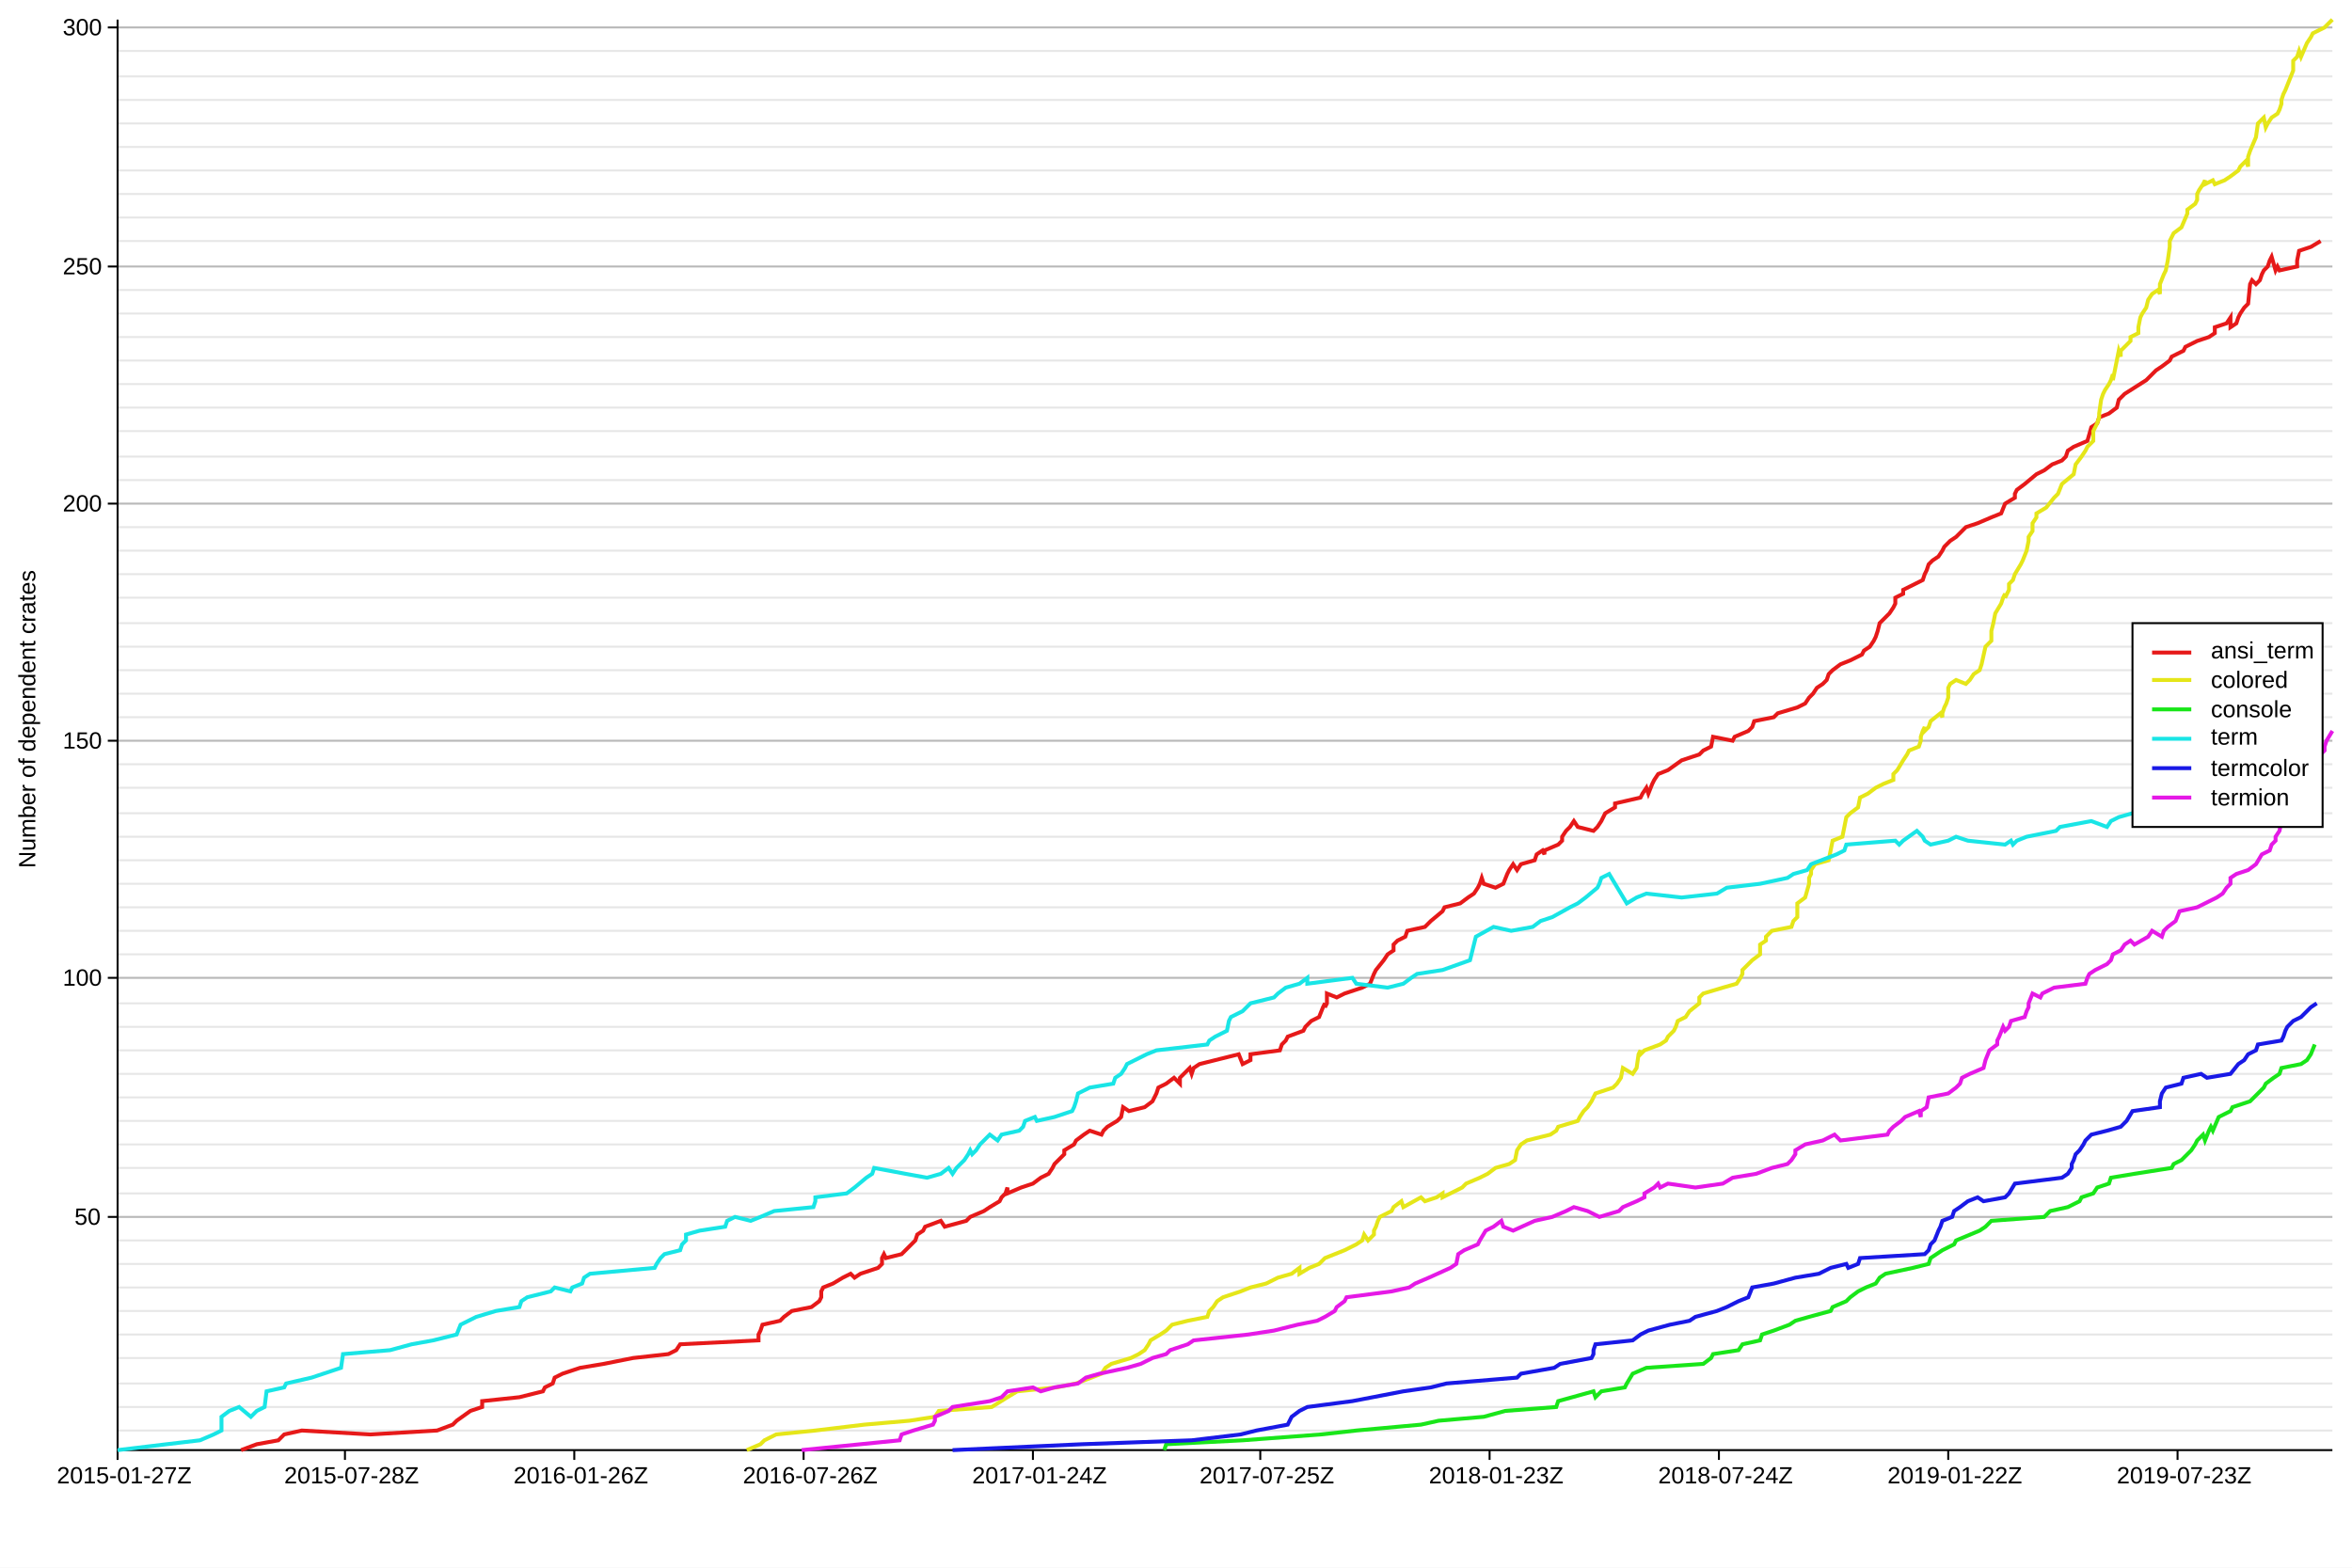
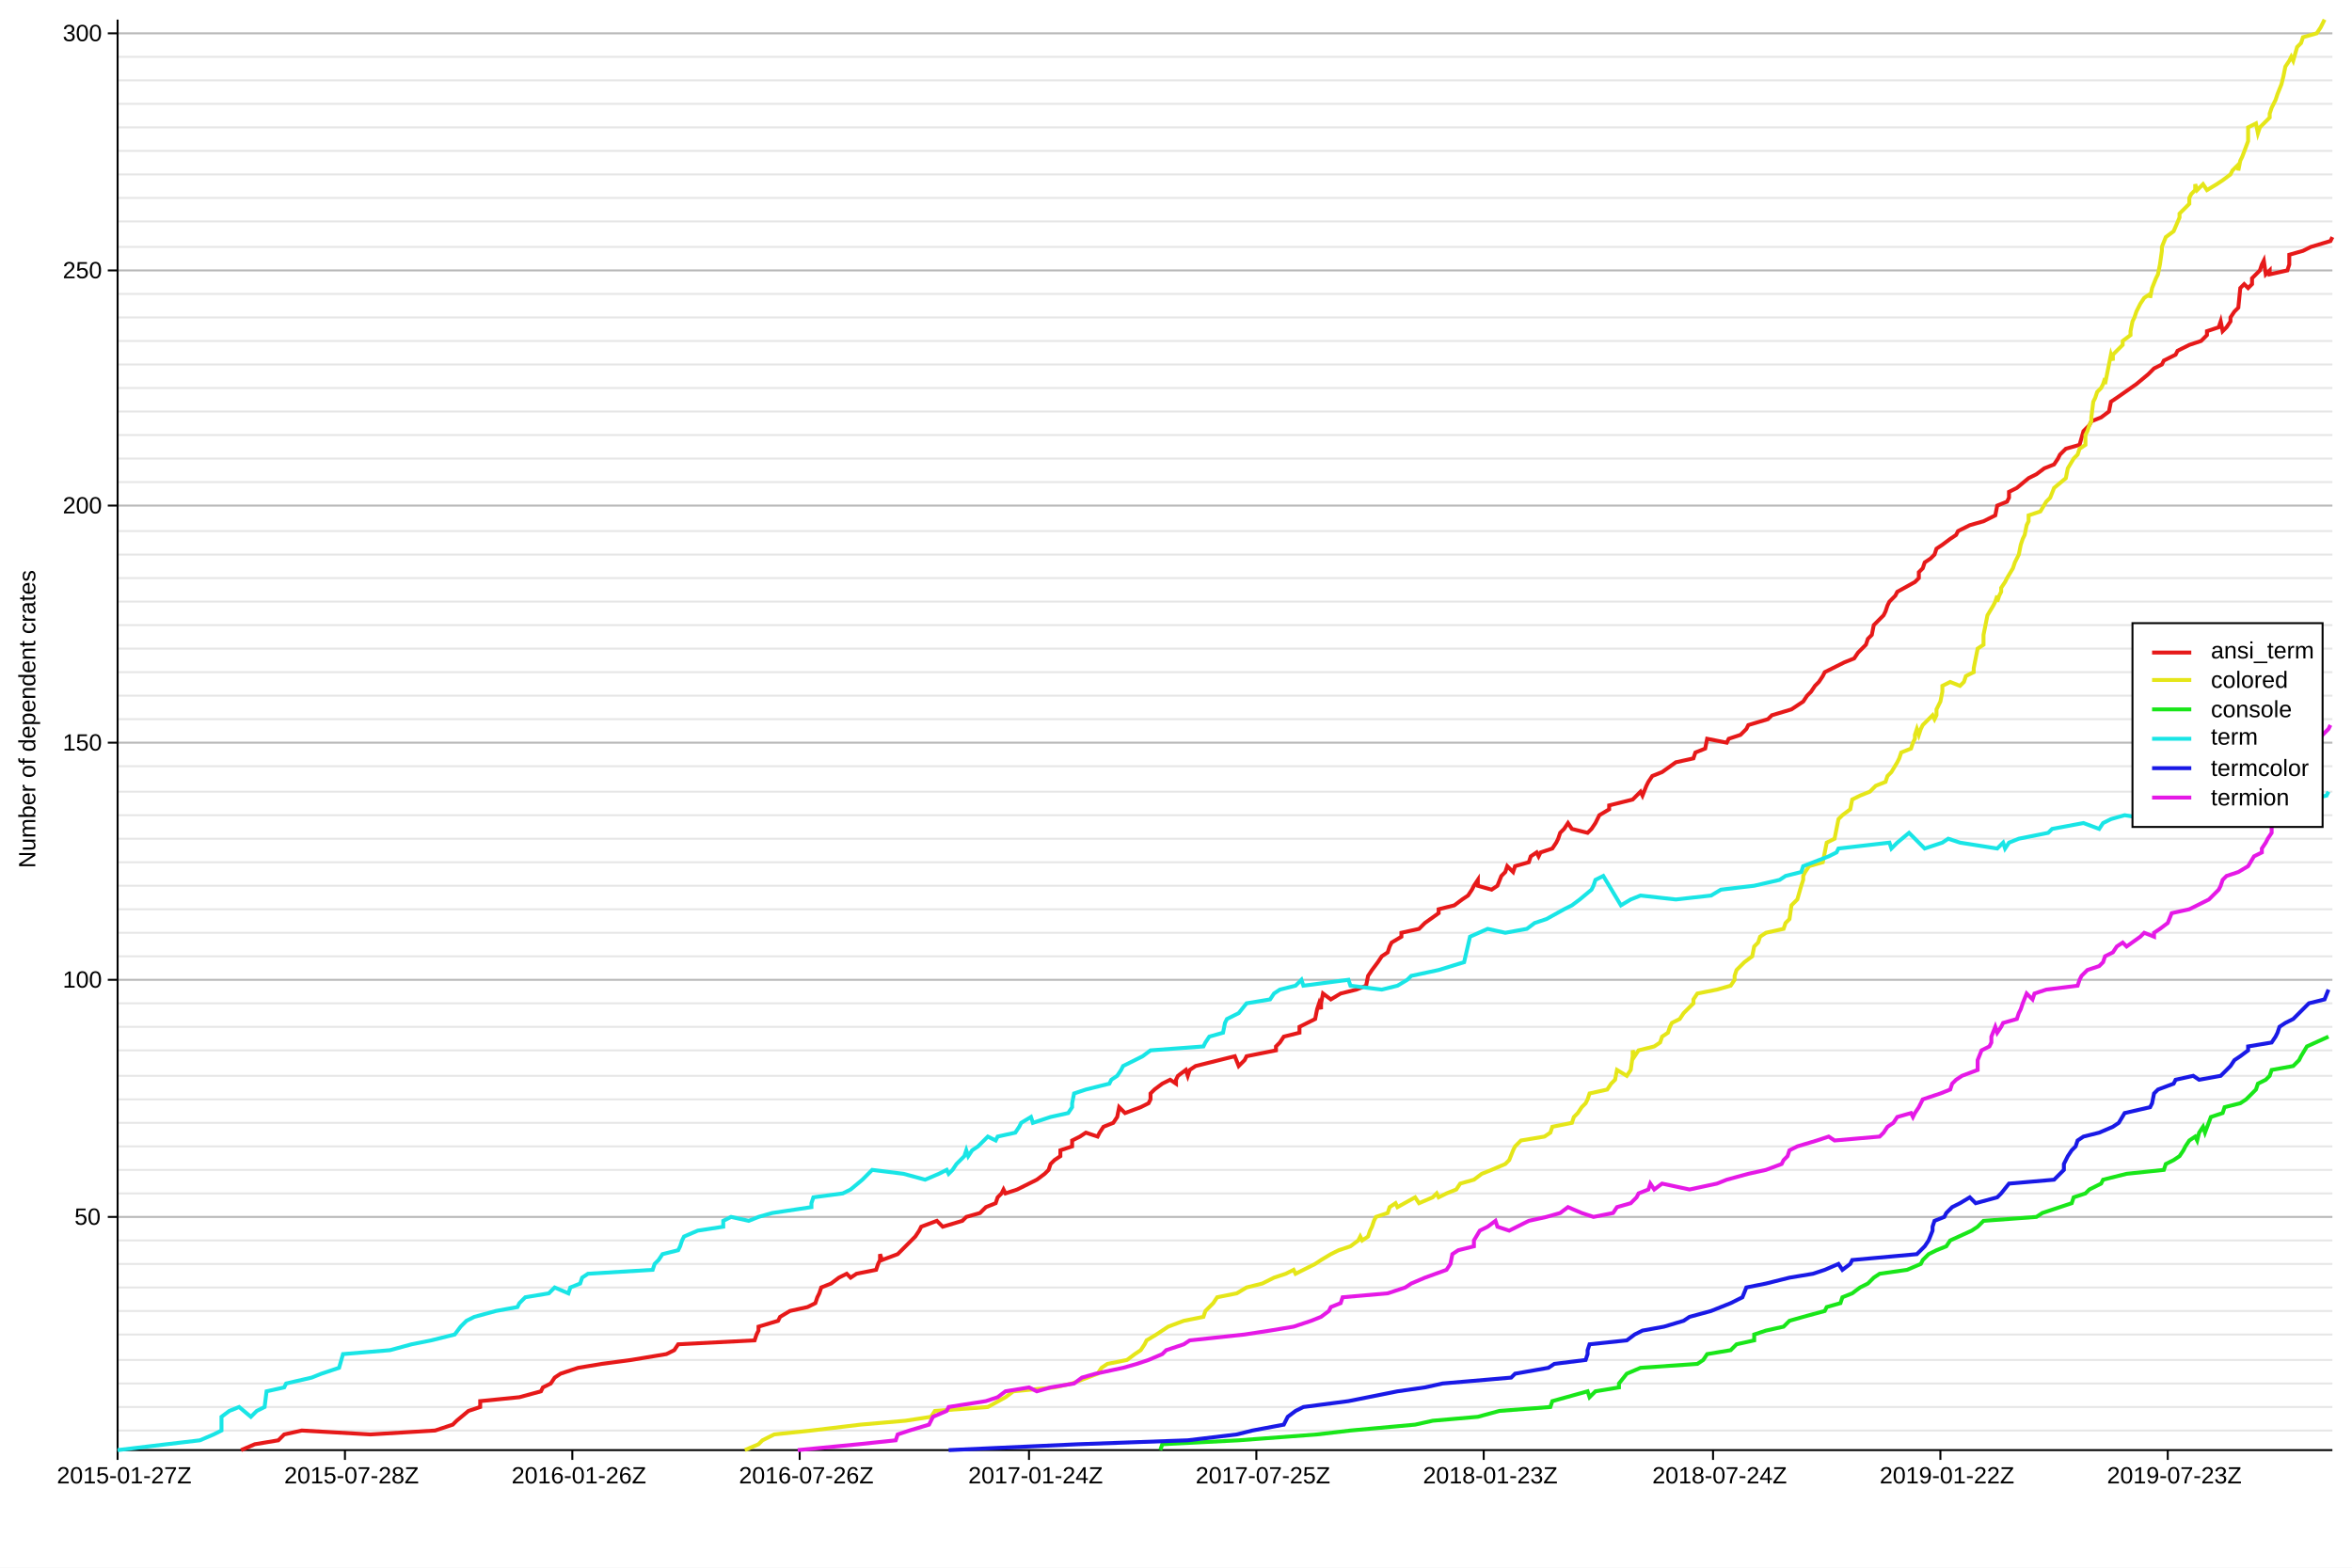
<svg xmlns="http://www.w3.org/2000/svg" viewBox="0 0 1200 800">
  <rect fill="#FFFFFF" height="800" opacity="1" stroke="none" width="1200" x="0" y="0" />
  <line opacity="0.1" stroke="#000000" stroke-width="1" x1="60" x2="1190" y1="730" y2="730" />
  <line opacity="0.1" stroke="#000000" stroke-width="1" x1="60" x2="1190" y1="718" y2="718" />
  <line opacity="0.1" stroke="#000000" stroke-width="1" x1="60" x2="1190" y1="706" y2="706" />
-   <line opacity="0.1" stroke="#000000" stroke-width="1" x1="60" x2="1190" y1="693" y2="693" />
+   <line opacity="0.1" stroke="#000000" stroke-width="1" x1="60" x2="1190" y1="694" y2="694" />
  <line opacity="0.1" stroke="#000000" stroke-width="1" x1="60" x2="1190" y1="681" y2="681" />
  <line opacity="0.1" stroke="#000000" stroke-width="1" x1="60" x2="1190" y1="669" y2="669" />
  <line opacity="0.1" stroke="#000000" stroke-width="1" x1="60" x2="1190" y1="657" y2="657" />
  <line opacity="0.1" stroke="#000000" stroke-width="1" x1="60" x2="1190" y1="645" y2="645" />
  <line opacity="0.1" stroke="#000000" stroke-width="1" x1="60" x2="1190" y1="633" y2="633" />
  <line opacity="0.1" stroke="#000000" stroke-width="1" x1="60" x2="1190" y1="621" y2="621" />
  <line opacity="0.1" stroke="#000000" stroke-width="1" x1="60" x2="1190" y1="609" y2="609" />
-   <line opacity="0.1" stroke="#000000" stroke-width="1" x1="60" x2="1190" y1="596" y2="596" />
-   <line opacity="0.1" stroke="#000000" stroke-width="1" x1="60" x2="1190" y1="584" y2="584" />
-   <line opacity="0.1" stroke="#000000" stroke-width="1" x1="60" x2="1190" y1="572" y2="572" />
-   <line opacity="0.1" stroke="#000000" stroke-width="1" x1="60" x2="1190" y1="560" y2="560" />
-   <line opacity="0.1" stroke="#000000" stroke-width="1" x1="60" x2="1190" y1="548" y2="548" />
+   <line opacity="0.1" stroke="#000000" stroke-width="1" x1="60" x2="1190" y1="597" y2="597" />
+   <line opacity="0.1" stroke="#000000" stroke-width="1" x1="60" x2="1190" y1="585" y2="585" />
+   <line opacity="0.1" stroke="#000000" stroke-width="1" x1="60" x2="1190" y1="573" y2="573" />
+   <line opacity="0.1" stroke="#000000" stroke-width="1" x1="60" x2="1190" y1="561" y2="561" />
+   <line opacity="0.1" stroke="#000000" stroke-width="1" x1="60" x2="1190" y1="549" y2="549" />
  <line opacity="0.1" stroke="#000000" stroke-width="1" x1="60" x2="1190" y1="536" y2="536" />
  <line opacity="0.1" stroke="#000000" stroke-width="1" x1="60" x2="1190" y1="524" y2="524" />
  <line opacity="0.1" stroke="#000000" stroke-width="1" x1="60" x2="1190" y1="512" y2="512" />
-   <line opacity="0.1" stroke="#000000" stroke-width="1" x1="60" x2="1190" y1="499" y2="499" />
-   <line opacity="0.1" stroke="#000000" stroke-width="1" x1="60" x2="1190" y1="487" y2="487" />
-   <line opacity="0.1" stroke="#000000" stroke-width="1" x1="60" x2="1190" y1="475" y2="475" />
-   <line opacity="0.1" stroke="#000000" stroke-width="1" x1="60" x2="1190" y1="463" y2="463" />
-   <line opacity="0.1" stroke="#000000" stroke-width="1" x1="60" x2="1190" y1="451" y2="451" />
-   <line opacity="0.1" stroke="#000000" stroke-width="1" x1="60" x2="1190" y1="439" y2="439" />
-   <line opacity="0.1" stroke="#000000" stroke-width="1" x1="60" x2="1190" y1="427" y2="427" />
-   <line opacity="0.1" stroke="#000000" stroke-width="1" x1="60" x2="1190" y1="415" y2="415" />
-   <line opacity="0.1" stroke="#000000" stroke-width="1" x1="60" x2="1190" y1="402" y2="402" />
-   <line opacity="0.1" stroke="#000000" stroke-width="1" x1="60" x2="1190" y1="390" y2="390" />
-   <line opacity="0.1" stroke="#000000" stroke-width="1" x1="60" x2="1190" y1="378" y2="378" />
-   <line opacity="0.1" stroke="#000000" stroke-width="1" x1="60" x2="1190" y1="366" y2="366" />
-   <line opacity="0.1" stroke="#000000" stroke-width="1" x1="60" x2="1190" y1="354" y2="354" />
-   <line opacity="0.1" stroke="#000000" stroke-width="1" x1="60" x2="1190" y1="342" y2="342" />
-   <line opacity="0.1" stroke="#000000" stroke-width="1" x1="60" x2="1190" y1="330" y2="330" />
-   <line opacity="0.1" stroke="#000000" stroke-width="1" x1="60" x2="1190" y1="318" y2="318" />
-   <line opacity="0.1" stroke="#000000" stroke-width="1" x1="60" x2="1190" y1="305" y2="305" />
-   <line opacity="0.1" stroke="#000000" stroke-width="1" x1="60" x2="1190" y1="293" y2="293" />
-   <line opacity="0.1" stroke="#000000" stroke-width="1" x1="60" x2="1190" y1="281" y2="281" />
-   <line opacity="0.1" stroke="#000000" stroke-width="1" x1="60" x2="1190" y1="269" y2="269" />
-   <line opacity="0.1" stroke="#000000" stroke-width="1" x1="60" x2="1190" y1="257" y2="257" />
-   <line opacity="0.1" stroke="#000000" stroke-width="1" x1="60" x2="1190" y1="245" y2="245" />
-   <line opacity="0.1" stroke="#000000" stroke-width="1" x1="60" x2="1190" y1="233" y2="233" />
-   <line opacity="0.1" stroke="#000000" stroke-width="1" x1="60" x2="1190" y1="220" y2="220" />
-   <line opacity="0.1" stroke="#000000" stroke-width="1" x1="60" x2="1190" y1="208" y2="208" />
-   <line opacity="0.1" stroke="#000000" stroke-width="1" x1="60" x2="1190" y1="196" y2="196" />
-   <line opacity="0.1" stroke="#000000" stroke-width="1" x1="60" x2="1190" y1="184" y2="184" />
-   <line opacity="0.1" stroke="#000000" stroke-width="1" x1="60" x2="1190" y1="172" y2="172" />
-   <line opacity="0.1" stroke="#000000" stroke-width="1" x1="60" x2="1190" y1="160" y2="160" />
-   <line opacity="0.1" stroke="#000000" stroke-width="1" x1="60" x2="1190" y1="148" y2="148" />
-   <line opacity="0.1" stroke="#000000" stroke-width="1" x1="60" x2="1190" y1="136" y2="136" />
-   <line opacity="0.1" stroke="#000000" stroke-width="1" x1="60" x2="1190" y1="123" y2="123" />
-   <line opacity="0.1" stroke="#000000" stroke-width="1" x1="60" x2="1190" y1="111" y2="111" />
-   <line opacity="0.1" stroke="#000000" stroke-width="1" x1="60" x2="1190" y1="99" y2="99" />
-   <line opacity="0.1" stroke="#000000" stroke-width="1" x1="60" x2="1190" y1="87" y2="87" />
-   <line opacity="0.1" stroke="#000000" stroke-width="1" x1="60" x2="1190" y1="75" y2="75" />
-   <line opacity="0.1" stroke="#000000" stroke-width="1" x1="60" x2="1190" y1="63" y2="63" />
-   <line opacity="0.1" stroke="#000000" stroke-width="1" x1="60" x2="1190" y1="51" y2="51" />
-   <line opacity="0.1" stroke="#000000" stroke-width="1" x1="60" x2="1190" y1="39" y2="39" />
-   <line opacity="0.1" stroke="#000000" stroke-width="1" x1="60" x2="1190" y1="26" y2="26" />
-   <line opacity="0.1" stroke="#000000" stroke-width="1" x1="60" x2="1190" y1="14" y2="14" />
+   <line opacity="0.1" stroke="#000000" stroke-width="1" x1="60" x2="1190" y1="500" y2="500" />
+   <line opacity="0.1" stroke="#000000" stroke-width="1" x1="60" x2="1190" y1="488" y2="488" />
+   <line opacity="0.1" stroke="#000000" stroke-width="1" x1="60" x2="1190" y1="476" y2="476" />
+   <line opacity="0.1" stroke="#000000" stroke-width="1" x1="60" x2="1190" y1="464" y2="464" />
+   <line opacity="0.1" stroke="#000000" stroke-width="1" x1="60" x2="1190" y1="452" y2="452" />
+   <line opacity="0.1" stroke="#000000" stroke-width="1" x1="60" x2="1190" y1="440" y2="440" />
+   <line opacity="0.1" stroke="#000000" stroke-width="1" x1="60" x2="1190" y1="428" y2="428" />
+   <line opacity="0.1" stroke="#000000" stroke-width="1" x1="60" x2="1190" y1="416" y2="416" />
+   <line opacity="0.1" stroke="#000000" stroke-width="1" x1="60" x2="1190" y1="404" y2="404" />
+   <line opacity="0.1" stroke="#000000" stroke-width="1" x1="60" x2="1190" y1="391" y2="391" />
+   <line opacity="0.1" stroke="#000000" stroke-width="1" x1="60" x2="1190" y1="379" y2="379" />
+   <line opacity="0.1" stroke="#000000" stroke-width="1" x1="60" x2="1190" y1="367" y2="367" />
+   <line opacity="0.1" stroke="#000000" stroke-width="1" x1="60" x2="1190" y1="355" y2="355" />
+   <line opacity="0.1" stroke="#000000" stroke-width="1" x1="60" x2="1190" y1="343" y2="343" />
+   <line opacity="0.1" stroke="#000000" stroke-width="1" x1="60" x2="1190" y1="331" y2="331" />
+   <line opacity="0.1" stroke="#000000" stroke-width="1" x1="60" x2="1190" y1="319" y2="319" />
+   <line opacity="0.1" stroke="#000000" stroke-width="1" x1="60" x2="1190" y1="307" y2="307" />
+   <line opacity="0.1" stroke="#000000" stroke-width="1" x1="60" x2="1190" y1="295" y2="295" />
+   <line opacity="0.1" stroke="#000000" stroke-width="1" x1="60" x2="1190" y1="283" y2="283" />
+   <line opacity="0.1" stroke="#000000" stroke-width="1" x1="60" x2="1190" y1="271" y2="271" />
+   <line opacity="0.1" stroke="#000000" stroke-width="1" x1="60" x2="1190" y1="258" y2="258" />
+   <line opacity="0.1" stroke="#000000" stroke-width="1" x1="60" x2="1190" y1="246" y2="246" />
+   <line opacity="0.1" stroke="#000000" stroke-width="1" x1="60" x2="1190" y1="234" y2="234" />
+   <line opacity="0.1" stroke="#000000" stroke-width="1" x1="60" x2="1190" y1="222" y2="222" />
+   <line opacity="0.1" stroke="#000000" stroke-width="1" x1="60" x2="1190" y1="210" y2="210" />
+   <line opacity="0.1" stroke="#000000" stroke-width="1" x1="60" x2="1190" y1="198" y2="198" />
+   <line opacity="0.1" stroke="#000000" stroke-width="1" x1="60" x2="1190" y1="186" y2="186" />
+   <line opacity="0.1" stroke="#000000" stroke-width="1" x1="60" x2="1190" y1="174" y2="174" />
+   <line opacity="0.1" stroke="#000000" stroke-width="1" x1="60" x2="1190" y1="162" y2="162" />
+   <line opacity="0.1" stroke="#000000" stroke-width="1" x1="60" x2="1190" y1="150" y2="150" />
+   <line opacity="0.1" stroke="#000000" stroke-width="1" x1="60" x2="1190" y1="138" y2="138" />
+   <line opacity="0.1" stroke="#000000" stroke-width="1" x1="60" x2="1190" y1="126" y2="126" />
+   <line opacity="0.1" stroke="#000000" stroke-width="1" x1="60" x2="1190" y1="113" y2="113" />
+   <line opacity="0.1" stroke="#000000" stroke-width="1" x1="60" x2="1190" y1="101" y2="101" />
+   <line opacity="0.1" stroke="#000000" stroke-width="1" x1="60" x2="1190" y1="89" y2="89" />
+   <line opacity="0.1" stroke="#000000" stroke-width="1" x1="60" x2="1190" y1="77" y2="77" />
+   <line opacity="0.1" stroke="#000000" stroke-width="1" x1="60" x2="1190" y1="65" y2="65" />
+   <line opacity="0.1" stroke="#000000" stroke-width="1" x1="60" x2="1190" y1="53" y2="53" />
+   <line opacity="0.1" stroke="#000000" stroke-width="1" x1="60" x2="1190" y1="41" y2="41" />
+   <line opacity="0.1" stroke="#000000" stroke-width="1" x1="60" x2="1190" y1="29" y2="29" />
+   <line opacity="0.1" stroke="#000000" stroke-width="1" x1="60" x2="1190" y1="17" y2="17" />
  <text fill="#000000" font-family="Arial" font-size="12" opacity="1" transform="rotate(270, 10, 443)" x="10" y="451">
Number of dependent crates
</text>
  <line opacity="0.2" stroke="#000000" stroke-width="1" x1="60" x2="1190" y1="621" y2="621" />
-   <line opacity="0.2" stroke="#000000" stroke-width="1" x1="60" x2="1190" y1="499" y2="499" />
-   <line opacity="0.2" stroke="#000000" stroke-width="1" x1="60" x2="1190" y1="378" y2="378" />
-   <line opacity="0.2" stroke="#000000" stroke-width="1" x1="60" x2="1190" y1="257" y2="257" />
-   <line opacity="0.2" stroke="#000000" stroke-width="1" x1="60" x2="1190" y1="136" y2="136" />
-   <line opacity="0.2" stroke="#000000" stroke-width="1" x1="60" x2="1190" y1="14" y2="14" />
+   <line opacity="0.2" stroke="#000000" stroke-width="1" x1="60" x2="1190" y1="500" y2="500" />
+   <line opacity="0.2" stroke="#000000" stroke-width="1" x1="60" x2="1190" y1="379" y2="379" />
+   <line opacity="0.2" stroke="#000000" stroke-width="1" x1="60" x2="1190" y1="258" y2="258" />
+   <line opacity="0.2" stroke="#000000" stroke-width="1" x1="60" x2="1190" y1="138" y2="138" />
+   <line opacity="0.2" stroke="#000000" stroke-width="1" x1="60" x2="1190" y1="17" y2="17" />
  <polyline fill="none" opacity="1" points="60,740 60,10 " stroke="#000000" stroke-width="1" />
  <text fill="#000000" font-family="Arial" font-size="12" opacity="1" x="38" y="625">
50
</text>
  <polyline fill="none" opacity="1" points="55,621 60,621 " stroke="#000000" stroke-width="1" />
-   <text fill="#000000" font-family="Arial" font-size="12" opacity="1" x="32" y="503">
+   <text fill="#000000" font-family="Arial" font-size="12" opacity="1" x="32" y="504">
100
</text>
-   <polyline fill="none" opacity="1" points="55,499 60,499 " stroke="#000000" stroke-width="1" />
-   <text fill="#000000" font-family="Arial" font-size="12" opacity="1" x="32" y="382">
+   <polyline fill="none" opacity="1" points="55,500 60,500 " stroke="#000000" stroke-width="1" />
+   <text fill="#000000" font-family="Arial" font-size="12" opacity="1" x="32" y="383">
150
</text>
-   <polyline fill="none" opacity="1" points="55,378 60,378 " stroke="#000000" stroke-width="1" />
-   <text fill="#000000" font-family="Arial" font-size="12" opacity="1" x="32" y="261">
+   <polyline fill="none" opacity="1" points="55,379 60,379 " stroke="#000000" stroke-width="1" />
+   <text fill="#000000" font-family="Arial" font-size="12" opacity="1" x="32" y="262">
200
</text>
-   <polyline fill="none" opacity="1" points="55,257 60,257 " stroke="#000000" stroke-width="1" />
-   <text fill="#000000" font-family="Arial" font-size="12" opacity="1" x="32" y="140">
+   <polyline fill="none" opacity="1" points="55,258 60,258 " stroke="#000000" stroke-width="1" />
+   <text fill="#000000" font-family="Arial" font-size="12" opacity="1" x="32" y="142">
250
</text>
-   <polyline fill="none" opacity="1" points="55,136 60,136 " stroke="#000000" stroke-width="1" />
-   <text fill="#000000" font-family="Arial" font-size="12" opacity="1" x="32" y="18">
+   <polyline fill="none" opacity="1" points="55,138 60,138 " stroke="#000000" stroke-width="1" />
+   <text fill="#000000" font-family="Arial" font-size="12" opacity="1" x="32" y="21">
300
</text>
-   <polyline fill="none" opacity="1" points="55,14 60,14 " stroke="#000000" stroke-width="1" />
+   <polyline fill="none" opacity="1" points="55,17 60,17 " stroke="#000000" stroke-width="1" />
  <polyline fill="none" opacity="1" points="60,740 1190,740 " stroke="#000000" stroke-width="1" />
  <text fill="#000000" font-family="Arial" font-size="12" opacity="1" x="29" y="757">
2015-01-27Z
</text>
  <polyline fill="none" opacity="1" points="60,740 60,745 " stroke="#000000" stroke-width="1" />
  <text fill="#000000" font-family="Arial" font-size="12" opacity="1" x="145" y="757">
2015-07-28Z
</text>
  <polyline fill="none" opacity="1" points="176,740 176,745 " stroke="#000000" stroke-width="1" />
-   <text fill="#000000" font-family="Arial" font-size="12" opacity="1" x="262" y="757">
+   <text fill="#000000" font-family="Arial" font-size="12" opacity="1" x="261" y="757">
2016-01-26Z
</text>
-   <polyline fill="none" opacity="1" points="293,740 293,745 " stroke="#000000" stroke-width="1" />
-   <text fill="#000000" font-family="Arial" font-size="12" opacity="1" x="379" y="757">
+   <polyline fill="none" opacity="1" points="292,740 292,745 " stroke="#000000" stroke-width="1" />
+   <text fill="#000000" font-family="Arial" font-size="12" opacity="1" x="377" y="757">
2016-07-26Z
</text>
-   <polyline fill="none" opacity="1" points="410,740 410,745 " stroke="#000000" stroke-width="1" />
-   <text fill="#000000" font-family="Arial" font-size="12" opacity="1" x="496" y="757">
+   <polyline fill="none" opacity="1" points="408,740 408,745 " stroke="#000000" stroke-width="1" />
+   <text fill="#000000" font-family="Arial" font-size="12" opacity="1" x="494" y="757">
2017-01-24Z
</text>
-   <polyline fill="none" opacity="1" points="527,740 527,745 " stroke="#000000" stroke-width="1" />
-   <text fill="#000000" font-family="Arial" font-size="12" opacity="1" x="612" y="757">
+   <polyline fill="none" opacity="1" points="525,740 525,745 " stroke="#000000" stroke-width="1" />
+   <text fill="#000000" font-family="Arial" font-size="12" opacity="1" x="610" y="757">
2017-07-25Z
</text>
-   <polyline fill="none" opacity="1" points="643,740 643,745 " stroke="#000000" stroke-width="1" />
-   <text fill="#000000" font-family="Arial" font-size="12" opacity="1" x="729" y="757">
+   <polyline fill="none" opacity="1" points="641,740 641,745 " stroke="#000000" stroke-width="1" />
+   <text fill="#000000" font-family="Arial" font-size="12" opacity="1" x="726" y="757">
2018-01-23Z
</text>
-   <polyline fill="none" opacity="1" points="760,740 760,745 " stroke="#000000" stroke-width="1" />
-   <text fill="#000000" font-family="Arial" font-size="12" opacity="1" x="846" y="757">
+   <polyline fill="none" opacity="1" points="757,740 757,745 " stroke="#000000" stroke-width="1" />
+   <text fill="#000000" font-family="Arial" font-size="12" opacity="1" x="843" y="757">
2018-07-24Z
</text>
-   <polyline fill="none" opacity="1" points="877,740 877,745 " stroke="#000000" stroke-width="1" />
-   <text fill="#000000" font-family="Arial" font-size="12" opacity="1" x="963" y="757">
+   <polyline fill="none" opacity="1" points="874,740 874,745 " stroke="#000000" stroke-width="1" />
+   <text fill="#000000" font-family="Arial" font-size="12" opacity="1" x="959" y="757">
2019-01-22Z
</text>
-   <polyline fill="none" opacity="1" points="994,740 994,745 " stroke="#000000" stroke-width="1" />
-   <text fill="#000000" font-family="Arial" font-size="12" opacity="1" x="1080" y="757">
+   <polyline fill="none" opacity="1" points="990,740 990,745 " stroke="#000000" stroke-width="1" />
+   <text fill="#000000" font-family="Arial" font-size="12" opacity="1" x="1075" y="757">
2019-07-23Z
</text>
-   <polyline fill="none" opacity="1" points="1111,740 1111,745 " stroke="#000000" stroke-width="1" />
-   <polyline fill="none" opacity="1" points="123,740 131,737 142,735 145,732 154,730 189,732 223,730 231,727 233,725 240,720 246,718 246,715 265,713 277,710 278,708 282,706 283,703 287,701 296,698 308,696 323,693 341,691 345,689 347,686 387,684 387,681 388,679 389,676 398,674 400,672 404,669 414,667 418,664 419,662 419,659 420,657 425,655 430,652 434,650 436,652 439,650 448,647 450,645 450,642 451,640 452,642 460,640 467,633 468,630 471,628 472,626 480,623 482,626 493,623 495,621 502,618 505,616 510,613 511,611 513,609 514,606 514,609 521,606 527,604 531,601 535,599 537,596 538,594 540,592 543,589 543,587 548,584 549,582 553,579 556,577 562,579 563,577 565,575 570,572 572,570 573,565 576,567 584,565 588,562 589,560 590,558 591,555 595,553 599,550 602,553 602,550 604,548 607,545 608,548 609,545 612,543 632,538 634,543 638,541 638,538 653,536 654,533 656,531 657,529 665,526 666,524 669,521 673,519 675,514 676,512 676,514 677,512 677,507 682,509 686,507 695,504 699,502 701,497 702,495 706,490 708,487 711,485 711,482 713,480 717,478 718,475 727,473 730,470 736,465 737,463 745,461 749,458 752,456 754,453 755,451 756,448 757,451 763,453 767,451 769,446 770,444 772,441 774,444 776,441 783,439 784,436 787,434 788,436 788,434 795,431 797,429 797,427 799,424 801,422 803,419 805,422 813,424 815,422 817,419 819,415 824,412 824,410 837,407 838,405 840,402 841,405 843,400 844,398 846,395 851,393 858,388 867,385 869,383 873,381 874,376 884,378 885,376 892,373 894,371 895,368 905,366 907,364 917,361 921,359 923,356 925,354 927,351 930,349 932,347 933,344 935,342 939,339 944,337 950,334 951,332 954,330 956,327 957,325 958,322 959,318 964,313 966,310 967,308 967,305 971,303 971,301 981,296 982,293 983,291 984,288 986,286 989,284 991,281 992,279 995,276 998,274 1001,271 1003,269 1009,267 1016,264 1021,262 1023,257 1028,254 1028,252 1029,250 1033,247 1039,242 1043,240 1047,237 1052,235 1054,233 1055,230 1058,228 1065,225 1067,218 1070,216 1071,213 1076,211 1080,208 1081,204 1084,201 1095,194 1100,189 1103,187 1107,184 1108,182 1114,179 1115,177 1121,174 1127,172 1130,170 1130,167 1136,165 1138,162 1138,167 1141,165 1142,162 1143,160 1145,157 1147,155 1148,145 1149,143 1151,145 1153,143 1154,140 1155,138 1157,136 1158,133 1159,131 1161,138 1162,136 1163,138 1172,136 1172,133 1173,128 1179,126 1184,123 " stroke="#E61919" stroke-width="2" />
-   <polyline fill="none" opacity="1" points="381,740 388,737 390,735 396,732 416,730 441,727 464,725 477,723 479,720 506,718 514,713 519,710 539,708 549,706 562,701 564,698 567,696 577,693 581,691 584,689 586,686 587,684 592,681 595,679 598,676 606,674 616,672 617,669 619,667 621,664 624,662 633,659 638,657 646,655 652,652 659,650 663,647 663,650 668,647 673,645 676,642 681,640 686,638 692,635 695,633 696,630 698,633 701,630 701,628 702,626 703,623 704,621 710,618 711,616 715,613 716,616 725,611 727,613 733,611 736,609 736,611 740,609 746,606 748,604 755,601 759,599 763,596 770,594 773,592 774,587 776,584 779,582 791,579 794,577 795,575 805,572 806,570 808,567 810,565 812,562 813,560 814,558 823,555 825,553 827,550 828,545 833,548 835,545 836,538 837,536 837,538 839,536 847,533 850,531 851,529 854,526 855,524 856,521 860,519 862,516 867,512 867,509 869,507 879,504 886,502 888,499 889,497 889,495 892,492 894,490 898,487 898,482 901,480 901,478 904,475 914,473 915,470 917,468 917,461 921,458 923,451 923,448 924,446 924,444 926,441 933,439 934,434 935,429 940,427 941,422 942,417 944,415 948,412 949,407 953,405 957,402 961,400 966,398 966,395 968,393 971,388 973,385 974,383 979,381 980,378 980,376 981,373 982,371 982,373 984,371 985,368 990,364 991,366 991,364 992,361 993,359 994,356 994,351 995,349 998,347 1003,349 1005,347 1007,344 1010,342 1011,339 1013,330 1016,327 1016,322 1017,318 1018,313 1021,308 1022,305 1023,303 1023,305 1024,303 1025,301 1025,298 1027,296 1028,293 1031,288 1032,286 1034,281 1035,276 1035,274 1037,271 1037,267 1039,264 1039,262 1044,259 1048,254 1050,252 1052,247 1058,242 1059,237 1062,233 1064,230 1065,228 1068,225 1068,220 1069,218 1070,216 1071,213 1071,211 1072,204 1073,201 1074,199 1076,196 1077,194 1078,191 1078,194 1079,189 1080,184 1081,179 1082,182 1082,179 1084,177 1087,174 1087,172 1091,170 1091,167 1092,162 1093,160 1095,157 1096,153 1098,150 1101,148 1102,150 1102,145 1104,140 1105,138 1106,133 1107,126 1107,123 1109,119 1113,116 1116,109 1116,107 1120,104 1121,102 1121,99 1122,97 1124,94 1125,92 1125,94 1129,92 1130,94 1135,92 1138,90 1142,87 1143,85 1146,82 1147,85 1147,80 1148,77 1151,70 1152,63 1155,60 1156,65 1157,63 1159,60 1162,58 1163,56 1164,53 1164,51 1165,48 1166,46 1168,41 1170,36 1170,31 1172,29 1173,26 1174,29 1177,22 1179,19 1180,17 1186,14 1188,12 1190,10 " stroke="#E5E619" stroke-width="2" />
-   <polyline fill="none" opacity="1" points="594,740 595,737 634,735 674,732 692,730 725,727 734,725 757,723 768,720 794,718 795,715 813,710 814,713 817,710 829,708 830,706 833,701 840,698 869,696 873,693 874,691 887,689 889,686 898,684 899,681 905,679 913,676 916,674 923,672 934,669 935,667 942,664 944,662 948,659 952,657 957,655 959,652 962,650 976,647 984,645 985,642 988,640 991,638 997,635 998,633 1010,628 1013,626 1016,623 1043,621 1046,618 1055,616 1061,613 1062,611 1068,609 1070,606 1076,604 1077,601 1089,599 1108,596 1109,594 1113,592 1116,589 1118,587 1120,584 1121,582 1124,579 1125,582 1127,577 1128,575 1129,577 1132,570 1138,567 1139,565 1148,562 1150,560 1155,555 1156,553 1160,550 1163,548 1164,545 1174,543 1177,541 1179,538 1181,533 " stroke="#19E619" stroke-width="2" />
-   <polyline fill="none" opacity="1" points="60,740 85,737 102,735 109,732 113,730 113,723 117,720 122,718 128,723 131,720 135,718 136,710 145,708 146,706 159,703 165,701 174,698 175,691 199,689 210,686 221,684 233,681 235,676 239,674 243,672 253,669 265,667 266,664 269,662 281,659 283,657 291,659 292,657 297,655 298,652 301,650 334,647 335,645 337,642 339,640 347,638 348,635 350,633 350,630 357,628 370,626 371,623 375,621 383,623 388,621 395,618 415,616 416,613 416,611 432,609 436,606 442,601 445,599 446,596 462,599 473,601 480,599 484,596 486,599 488,596 490,594 492,592 494,589 495,587 496,589 498,587 500,584 505,579 509,582 511,579 520,577 522,575 523,572 528,570 529,572 538,570 547,567 548,565 549,562 550,558 556,555 568,553 569,550 572,548 574,545 575,543 585,538 590,536 616,533 617,531 620,529 626,526 627,521 628,519 634,516 638,512 650,509 652,507 656,504 663,502 667,499 667,502 690,499 692,502 708,504 716,502 720,499 723,497 736,495 750,490 753,478 762,473 771,475 782,473 786,470 792,468 801,463 805,461 809,458 815,453 816,451 817,448 821,446 830,461 835,458 840,456 858,458 876,456 881,453 898,451 912,448 915,446 922,444 924,441 937,436 941,434 942,431 967,429 969,431 971,429 978,424 981,427 982,429 985,431 994,429 998,427 1004,429 1023,431 1026,429 1027,431 1029,429 1034,427 1049,424 1051,422 1067,419 1075,422 1077,419 1081,417 1088,415 1100,417 1105,419 1106,417 1116,415 1122,412 1132,410 1138,407 1141,405 1173,402 1181,405 1182,407 " stroke="#19E5E6" stroke-width="2" />
-   <polyline fill="none" opacity="1" points="486,740 552,737 608,735 633,732 641,730 657,727 658,725 659,723 663,720 667,718 690,715 716,710 730,708 738,706 774,703 776,701 793,698 796,696 812,693 813,691 813,689 814,686 833,684 837,681 841,679 852,676 862,674 865,672 876,669 881,667 887,664 892,662 894,657 905,655 916,652 928,650 934,647 942,645 943,647 948,645 949,642 982,640 984,638 985,635 987,633 989,628 990,626 991,623 996,621 997,618 1000,616 1004,613 1009,611 1012,613 1023,611 1025,609 1028,604 1052,601 1055,599 1057,596 1057,594 1058,592 1059,589 1061,587 1063,584 1064,582 1067,579 1075,577 1082,575 1085,572 1088,567 1102,565 1102,562 1103,558 1105,555 1113,553 1114,550 1123,548 1126,550 1138,548 1142,543 1145,541 1147,538 1151,536 1152,533 1164,531 1165,529 1166,526 1167,524 1170,521 1174,519 1179,514 1182,512 " stroke="#1919E6" stroke-width="2" />
-   <polyline fill="none" opacity="1" points="409,740 439,737 459,735 460,732 466,730 476,727 477,725 477,723 484,720 486,718 505,715 511,713 514,710 527,708 531,710 538,708 550,706 554,703 561,701 575,698 582,696 588,693 595,691 597,689 606,686 609,684 637,681 650,679 662,676 672,674 676,672 681,669 682,667 686,664 687,662 710,659 719,657 722,655 729,652 740,647 743,645 744,640 747,638 754,635 755,633 758,628 762,626 766,623 767,626 772,628 783,623 792,621 799,618 803,616 810,618 816,621 826,618 828,616 835,613 839,611 839,609 844,606 846,604 847,606 851,604 865,606 879,604 884,601 896,599 904,596 912,594 914,592 916,589 916,587 921,584 930,582 936,579 939,582 963,579 964,577 966,575 970,572 972,570 979,567 980,570 980,567 983,565 984,560 994,558 998,555 1000,553 1001,550 1005,548 1012,545 1013,541 1015,536 1019,533 1019,531 1020,529 1022,524 1023,526 1025,524 1026,521 1033,519 1034,516 1035,514 1035,512 1037,507 1041,509 1042,507 1048,504 1064,502 1065,499 1066,497 1069,495 1075,492 1077,490 1078,487 1082,485 1084,482 1087,480 1089,482 1096,478 1098,475 1103,478 1104,475 1106,473 1110,470 1112,465 1121,463 1125,461 1131,458 1134,456 1136,453 1138,451 1138,448 1141,446 1147,444 1151,441 1154,436 1158,434 1159,431 1161,429 1161,427 1163,424 1164,419 1166,417 1166,415 1169,412 1171,405 1172,402 1177,400 1179,398 1181,395 1183,390 1184,385 1186,383 1186,381 1187,378 1190,373 " stroke="#E519E6" stroke-width="2" />
+   <polyline fill="none" opacity="1" points="1106,740 1106,745 " stroke="#000000" stroke-width="1" />
+   <polyline fill="none" opacity="1" points="123,740 130,737 142,735 145,732 154,730 189,732 222,730 231,727 233,725 239,720 245,718 245,715 265,713 276,710 277,708 281,706 283,703 286,701 295,698 307,696 322,694 340,691 344,689 346,686 385,684 386,681 387,679 387,677 397,674 398,672 403,669 412,667 416,665 417,662 418,660 419,657 424,655 428,652 432,650 434,652 437,650 447,648 448,645 449,643 449,640 450,643 458,640 465,633 467,631 469,628 470,626 478,623 481,626 491,623 493,621 500,619 503,616 508,614 509,611 511,609 512,607 513,609 519,607 525,604 529,602 533,599 535,597 536,594 538,592 541,590 541,587 547,585 547,582 551,580 554,578 560,580 561,578 563,575 568,573 570,570 571,565 574,568 582,565 586,563 587,561 587,558 589,556 593,553 597,551 600,553 600,551 601,549 605,546 606,549 607,546 610,544 630,539 632,544 635,541 636,539 651,536 651,534 653,532 655,529 663,527 663,524 667,522 671,520 672,515 673,512 674,515 674,512 675,507 679,510 684,507 692,505 697,503 698,498 700,495 703,491 705,488 708,486 709,483 710,481 715,478 715,476 724,474 727,471 734,466 734,464 742,462 746,459 749,457 751,454 752,452 754,449 754,452 761,454 764,452 766,447 768,445 769,442 772,445 773,442 780,440 781,437 784,435 785,437 786,435 792,433 794,430 795,428 796,425 798,423 800,420 802,423 810,425 812,423 814,420 816,416 821,413 821,411 833,408 835,406 837,404 838,406 840,401 841,399 843,396 848,394 855,389 864,387 865,384 870,382 871,377 881,379 882,377 888,375 891,372 892,370 902,367 904,365 914,362 917,360 920,358 922,355 924,353 926,350 928,348 930,345 931,343 935,341 941,338 946,336 948,333 950,331 952,329 953,326 955,324 956,319 961,314 962,312 963,309 964,307 967,304 968,302 977,297 979,295 979,292 981,290 982,287 985,285 987,283 988,280 991,278 995,275 998,273 999,271 1005,268 1012,266 1018,263 1019,258 1024,256 1025,254 1025,251 1029,249 1035,244 1039,242 1043,239 1048,237 1050,234 1051,232 1054,229 1061,227 1063,220 1066,217 1067,215 1072,213 1076,210 1077,205 1080,203 1090,196 1096,191 1099,188 1103,186 1104,184 1110,181 1111,179 1117,176 1123,174 1126,171 1126,169 1132,167 1133,164 1134,169 1136,167 1138,164 1138,162 1140,159 1142,157 1143,147 1145,145 1147,147 1149,145 1149,142 1151,140 1153,138 1154,135 1155,133 1156,140 1158,138 1158,140 1167,138 1168,135 1168,130 1175,128 1179,126 1189,123 1190,121 " stroke="#E61919" stroke-width="2" />
+   <polyline fill="none" opacity="1" points="380,740 387,737 389,735 395,732 414,730 439,727 462,725 475,723 477,720 504,718 513,713 517,710 538,708 547,706 560,701 562,698 565,696 575,694 579,691 582,689 584,686 585,684 590,681 593,679 596,677 604,674 614,672 615,669 617,667 619,665 621,662 631,660 636,657 644,655 650,652 656,650 660,648 661,650 665,648 671,645 674,643 679,640 683,638 689,636 693,633 694,631 695,633 698,631 699,628 700,626 701,623 702,621 708,619 709,616 712,614 713,616 722,611 724,614 731,611 733,609 734,611 738,609 743,607 745,604 752,602 756,599 761,597 768,594 770,592 772,587 773,585 776,582 788,580 791,578 792,575 802,573 803,570 805,568 807,565 809,563 810,561 811,558 820,556 822,553 824,551 825,546 830,549 832,546 833,539 833,536 834,539 836,536 844,534 847,532 848,529 851,527 852,524 853,522 857,520 859,517 864,512 864,510 866,507 876,505 883,503 885,500 885,498 886,495 888,493 890,491 894,488 895,483 897,481 898,478 901,476 910,474 911,471 913,469 914,462 917,459 919,452 920,449 920,447 921,445 923,442 930,440 931,435 932,430 936,428 937,423 938,418 940,416 944,413 945,408 949,406 954,404 957,401 962,399 963,396 965,394 968,389 969,387 970,384 975,382 976,379 977,377 977,375 978,372 979,375 980,372 981,370 986,365 987,367 988,365 988,362 989,360 990,358 991,353 991,350 995,348 1000,350 1002,348 1003,345 1007,343 1007,341 1009,331 1012,329 1012,324 1013,319 1014,314 1017,309 1018,307 1019,304 1019,307 1020,304 1021,302 1021,300 1023,297 1024,295 1027,290 1028,287 1030,283 1031,278 1032,275 1033,273 1034,268 1035,266 1035,263 1041,261 1044,256 1046,254 1048,249 1054,244 1055,239 1058,234 1060,232 1061,229 1064,227 1064,222 1065,220 1066,217 1067,215 1067,213 1068,205 1069,203 1070,200 1072,198 1073,196 1074,193 1074,196 1075,191 1076,186 1077,181 1078,184 1078,181 1080,179 1083,176 1083,174 1087,171 1087,169 1088,164 1089,162 1090,159 1092,155 1094,152 1097,150 1097,152 1098,147 1100,142 1101,140 1102,135 1103,128 1103,126 1105,121 1109,118 1112,111 1112,109 1115,106 1117,104 1117,101 1118,99 1120,97 1120,94 1121,97 1124,94 1126,97 1131,94 1134,92 1138,89 1139,87 1142,84 1142,87 1143,82 1144,80 1147,72 1147,65 1151,63 1152,68 1153,65 1155,63 1158,60 1158,58 1159,55 1160,53 1161,51 1162,48 1164,43 1165,39 1166,34 1168,31 1169,29 1170,31 1172,24 1174,22 1175,19 1182,17 1184,14 1185,12 1186,10 " stroke="#E5E619" stroke-width="2" />
+   <polyline fill="none" opacity="1" points="592,740 593,737 632,735 672,732 689,730 722,727 731,725 754,723 765,720 791,718 792,715 810,710 811,713 814,710 826,708 826,706 830,701 837,698 866,696 869,694 871,691 883,689 886,686 895,684 895,681 901,679 910,677 913,674 920,672 931,669 932,667 939,665 940,662 945,660 949,657 953,655 956,652 959,650 973,648 980,645 981,643 984,640 988,638 993,636 995,633 1006,628 1009,626 1012,623 1039,621 1042,619 1051,616 1057,614 1058,611 1064,609 1066,607 1072,604 1073,602 1085,599 1104,597 1105,594 1109,592 1112,590 1114,587 1115,585 1117,582 1120,580 1121,582 1122,578 1124,575 1125,578 1128,570 1134,568 1135,565 1143,563 1146,561 1151,556 1152,553 1156,551 1158,549 1159,546 1170,544 1173,541 1174,539 1177,534 1188,529 " stroke="#19E619" stroke-width="2" />
+   <polyline fill="none" opacity="1" points="60,740 85,737 102,735 109,732 113,730 113,723 117,720 122,718 128,723 131,720 135,718 136,710 145,708 146,706 159,703 164,701 173,698 175,691 199,689 210,686 220,684 232,681 235,677 238,674 242,672 253,669 264,667 265,665 268,662 280,660 283,657 290,660 291,657 296,655 297,652 300,650 333,648 334,645 336,643 338,640 346,638 347,636 348,633 349,631 356,628 369,626 369,623 373,621 382,623 387,621 394,619 414,616 414,614 415,611 430,609 434,607 440,602 443,599 445,597 461,599 472,602 479,599 483,597 484,599 486,597 488,594 490,592 492,590 493,587 494,590 496,587 499,585 504,580 508,582 509,580 518,578 520,575 521,573 526,570 527,573 536,570 545,568 547,565 547,563 548,558 554,556 566,553 567,551 570,549 572,546 573,544 583,539 587,536 614,534 615,532 617,529 624,527 625,522 626,520 632,517 636,512 648,510 650,507 653,505 661,503 664,500 665,503 688,500 689,503 705,505 713,503 718,500 720,498 734,495 747,491 750,478 759,474 768,476 779,474 783,471 789,469 798,464 802,462 806,459 812,454 813,452 814,449 818,447 827,462 832,459 837,457 855,459 873,457 878,454 895,452 908,449 911,447 919,445 920,442 933,437 937,435 938,433 964,430 965,433 968,430 974,425 977,428 979,430 982,433 991,430 994,428 1000,430 1019,433 1022,430 1023,433 1025,430 1030,428 1045,425 1047,423 1063,420 1071,423 1073,420 1077,418 1084,416 1096,418 1101,420 1102,418 1112,416 1118,413 1128,411 1133,408 1136,406 1169,404 1177,406 1178,408 1187,406 1188,404 " stroke="#19E5E6" stroke-width="2" />
+   <polyline fill="none" opacity="1" points="484,740 550,737 606,735 631,732 639,730 655,727 656,725 657,723 661,720 665,718 688,715 713,710 727,708 736,706 771,703 773,701 790,698 793,696 809,694 810,691 810,689 811,686 830,684 834,681 838,679 849,677 859,674 862,672 873,669 878,667 883,665 889,662 891,657 901,655 913,652 925,650 931,648 938,645 940,648 944,645 945,643 978,640 980,638 982,636 984,633 986,628 986,626 987,623 992,621 993,619 996,616 1000,614 1005,611 1008,614 1019,611 1021,609 1025,604 1048,602 1051,599 1053,597 1053,594 1054,592 1055,590 1057,587 1059,585 1060,582 1063,580 1071,578 1078,575 1081,573 1084,568 1097,565 1098,563 1099,558 1101,556 1109,553 1110,551 1119,549 1122,551 1133,549 1138,544 1140,541 1143,539 1147,536 1147,534 1159,532 1161,529 1162,527 1163,524 1166,522 1170,520 1175,515 1178,512 1186,510 1188,505 " stroke="#1919E6" stroke-width="2" />
+   <polyline fill="none" opacity="1" points="407,740 438,737 457,735 458,732 464,730 474,727 475,725 476,723 483,720 484,718 503,715 509,713 513,710 525,708 529,710 536,708 548,706 552,703 559,701 573,698 580,696 586,694 593,691 595,689 604,686 607,684 635,681 648,679 660,677 669,674 674,672 678,669 679,667 684,665 685,662 708,660 717,657 720,655 727,652 738,648 740,645 741,640 744,638 752,636 752,633 755,628 759,626 763,623 764,626 770,628 780,623 789,621 796,619 800,616 807,619 813,621 823,619 825,616 832,614 835,611 836,609 841,607 842,604 844,607 848,604 862,607 876,604 881,602 892,599 901,597 909,594 910,592 912,590 913,587 917,585 927,582 933,580 936,582 959,580 961,578 963,575 966,573 968,570 975,568 976,570 977,568 979,565 981,561 990,558 995,556 996,553 998,551 1001,549 1009,546 1009,541 1011,536 1015,534 1016,532 1016,529 1018,524 1019,527 1021,524 1022,522 1029,520 1030,517 1031,515 1032,512 1034,507 1037,510 1038,507 1044,505 1060,503 1061,500 1062,498 1065,495 1071,493 1073,491 1074,488 1078,486 1080,483 1083,481 1085,483 1092,478 1094,476 1099,478 1099,476 1102,474 1106,471 1108,466 1117,464 1121,462 1127,459 1129,457 1132,454 1133,452 1134,449 1136,447 1142,445 1147,442 1150,437 1154,435 1154,433 1156,430 1157,428 1159,425 1159,420 1161,418 1162,416 1165,413 1166,406 1168,404 1173,401 1174,399 1176,396 1179,391 1180,387 1181,384 1182,382 1182,379 1185,375 1188,372 1189,370 " stroke="#E519E6" stroke-width="2" />
  <rect fill="#FFFFFF" height="104" opacity="1" stroke="none" width="97" x="1088" y="318" />
  <rect fill="none" height="104" opacity="1" stroke="#000000" width="97" x="1088" y="318" />
  <text fill="#000000" font-family="Arial" font-size="12" opacity="1" x="1128" y="336">
ansi_term
</text>
  <text fill="#000000" font-family="Arial" font-size="12" opacity="1" x="1128" y="351">
colored
</text>
  <text fill="#000000" font-family="Arial" font-size="12" opacity="1" x="1128" y="366">
console
</text>
  <text fill="#000000" font-family="Arial" font-size="12" opacity="1" x="1128" y="380">
term
</text>
  <text fill="#000000" font-family="Arial" font-size="12" opacity="1" x="1128" y="396">
termcolor
</text>
  <text fill="#000000" font-family="Arial" font-size="12" opacity="1" x="1128" y="411">
termion
</text>
  <polyline fill="none" opacity="1" points="1098,333 1118,333 " stroke="#E61919" stroke-width="2" />
  <polyline fill="none" opacity="1" points="1098,347 1118,347 " stroke="#E5E619" stroke-width="2" />
  <polyline fill="none" opacity="1" points="1098,362 1118,362 " stroke="#19E619" stroke-width="2" />
  <polyline fill="none" opacity="1" points="1098,377 1118,377 " stroke="#19E5E6" stroke-width="2" />
  <polyline fill="none" opacity="1" points="1098,392 1118,392 " stroke="#1919E6" stroke-width="2" />
  <polyline fill="none" opacity="1" points="1098,407 1118,407 " stroke="#E519E6" stroke-width="2" />
</svg>
